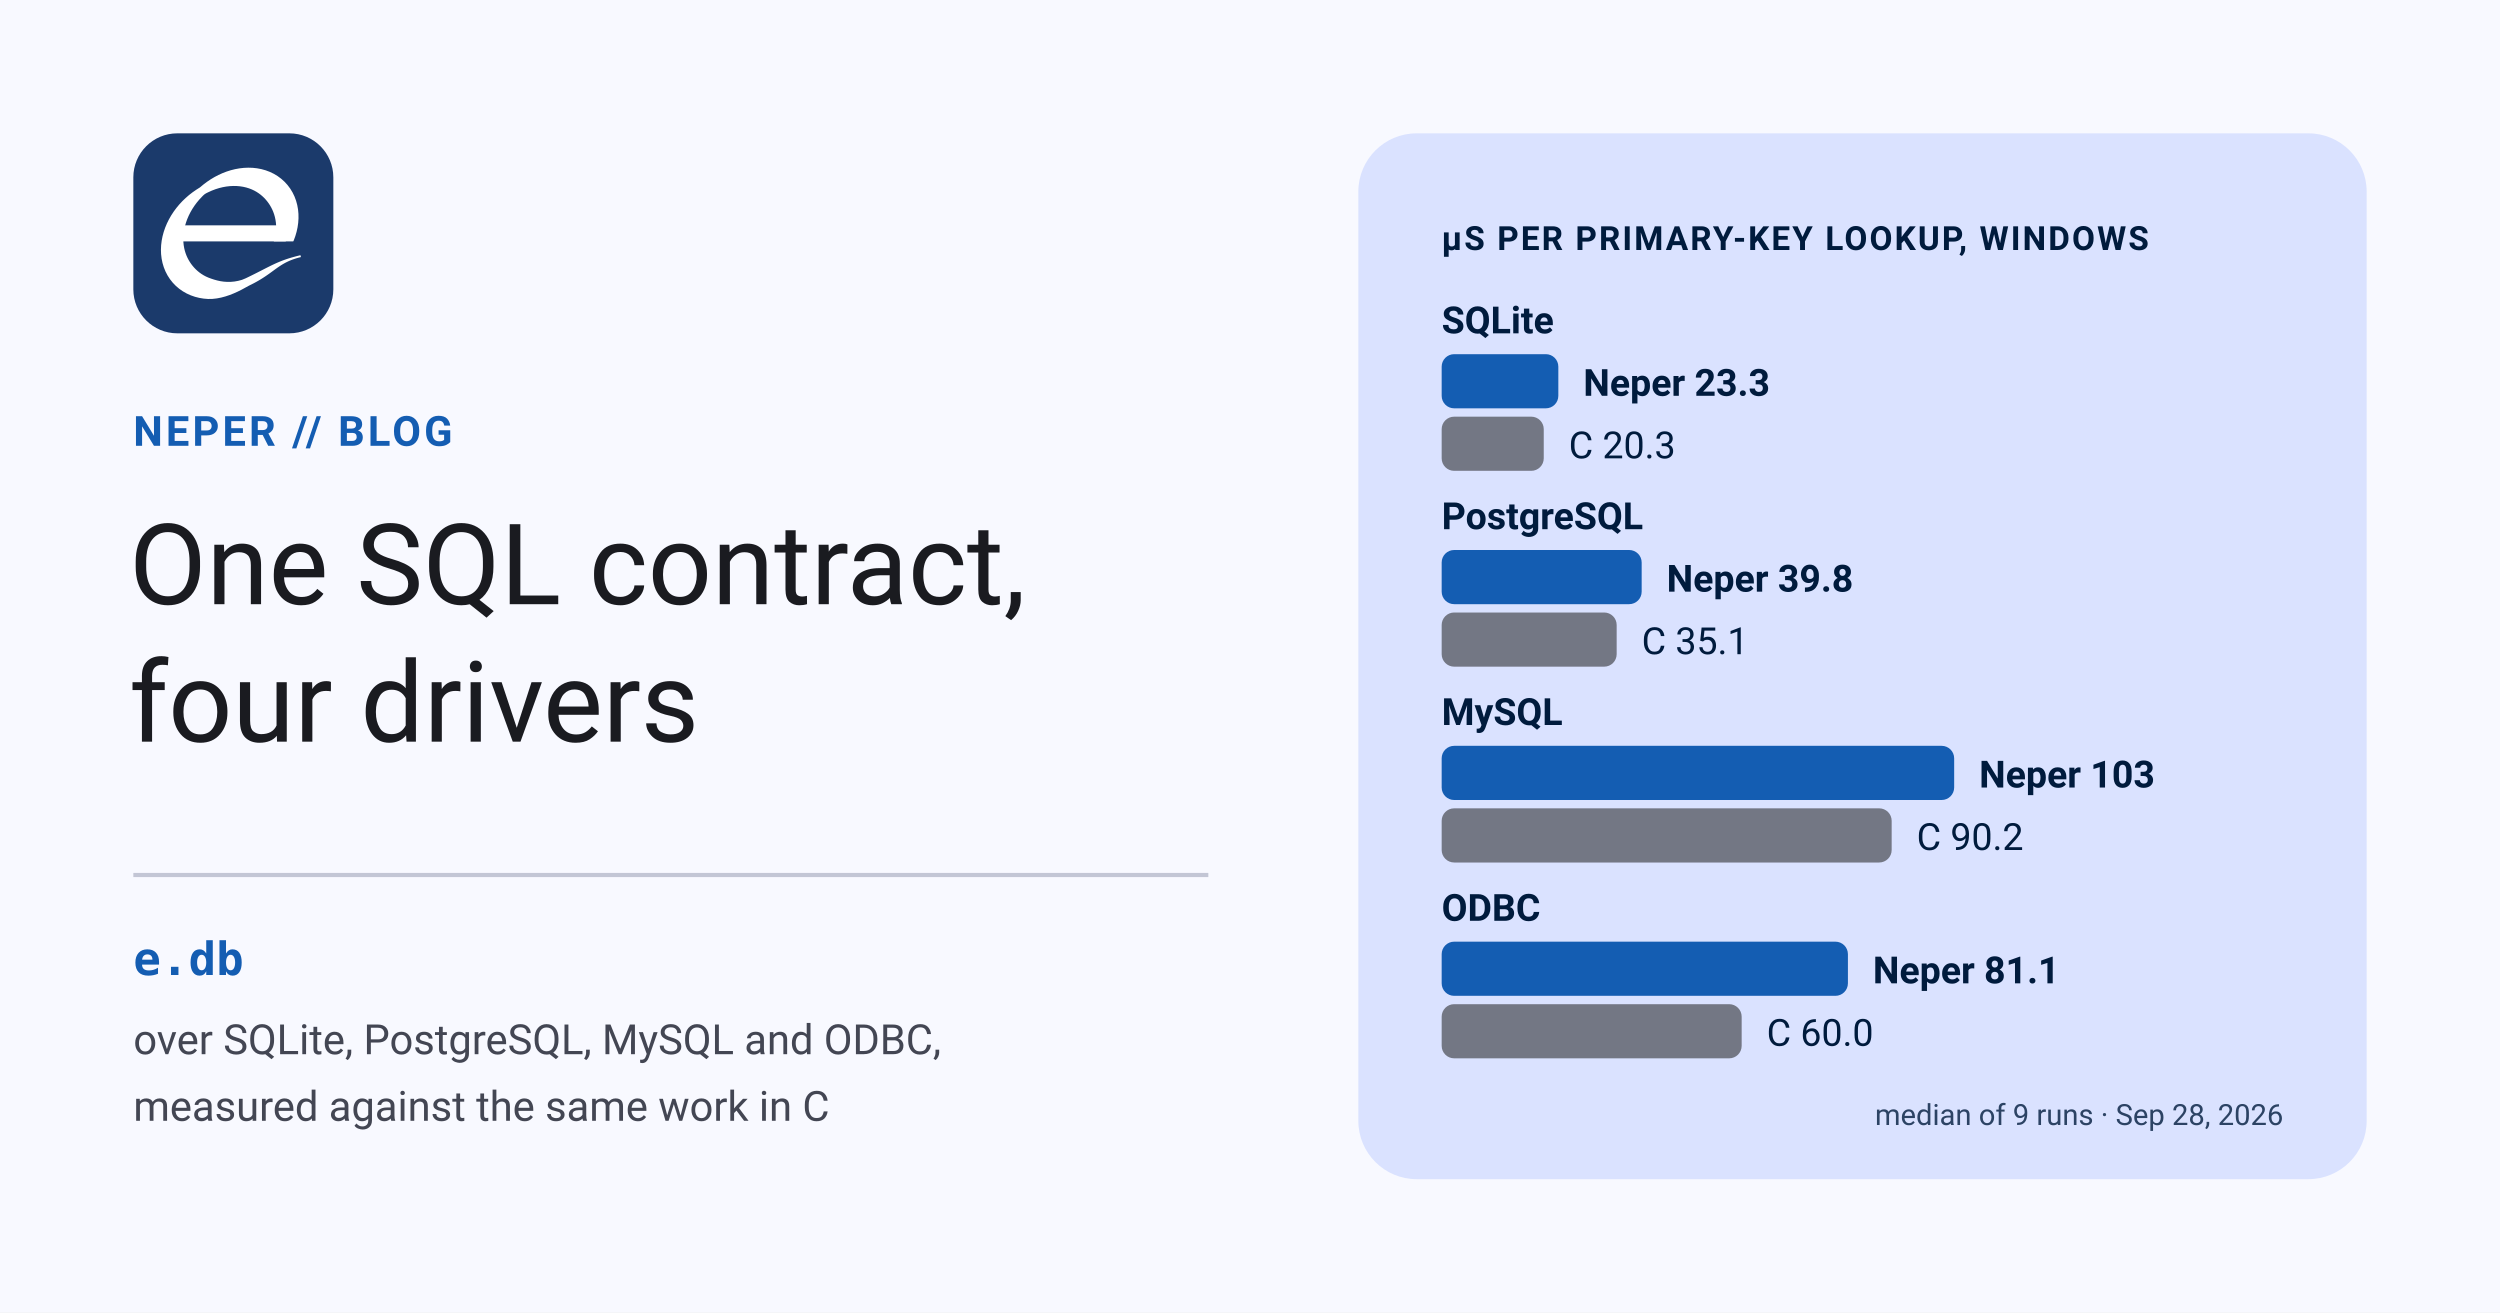
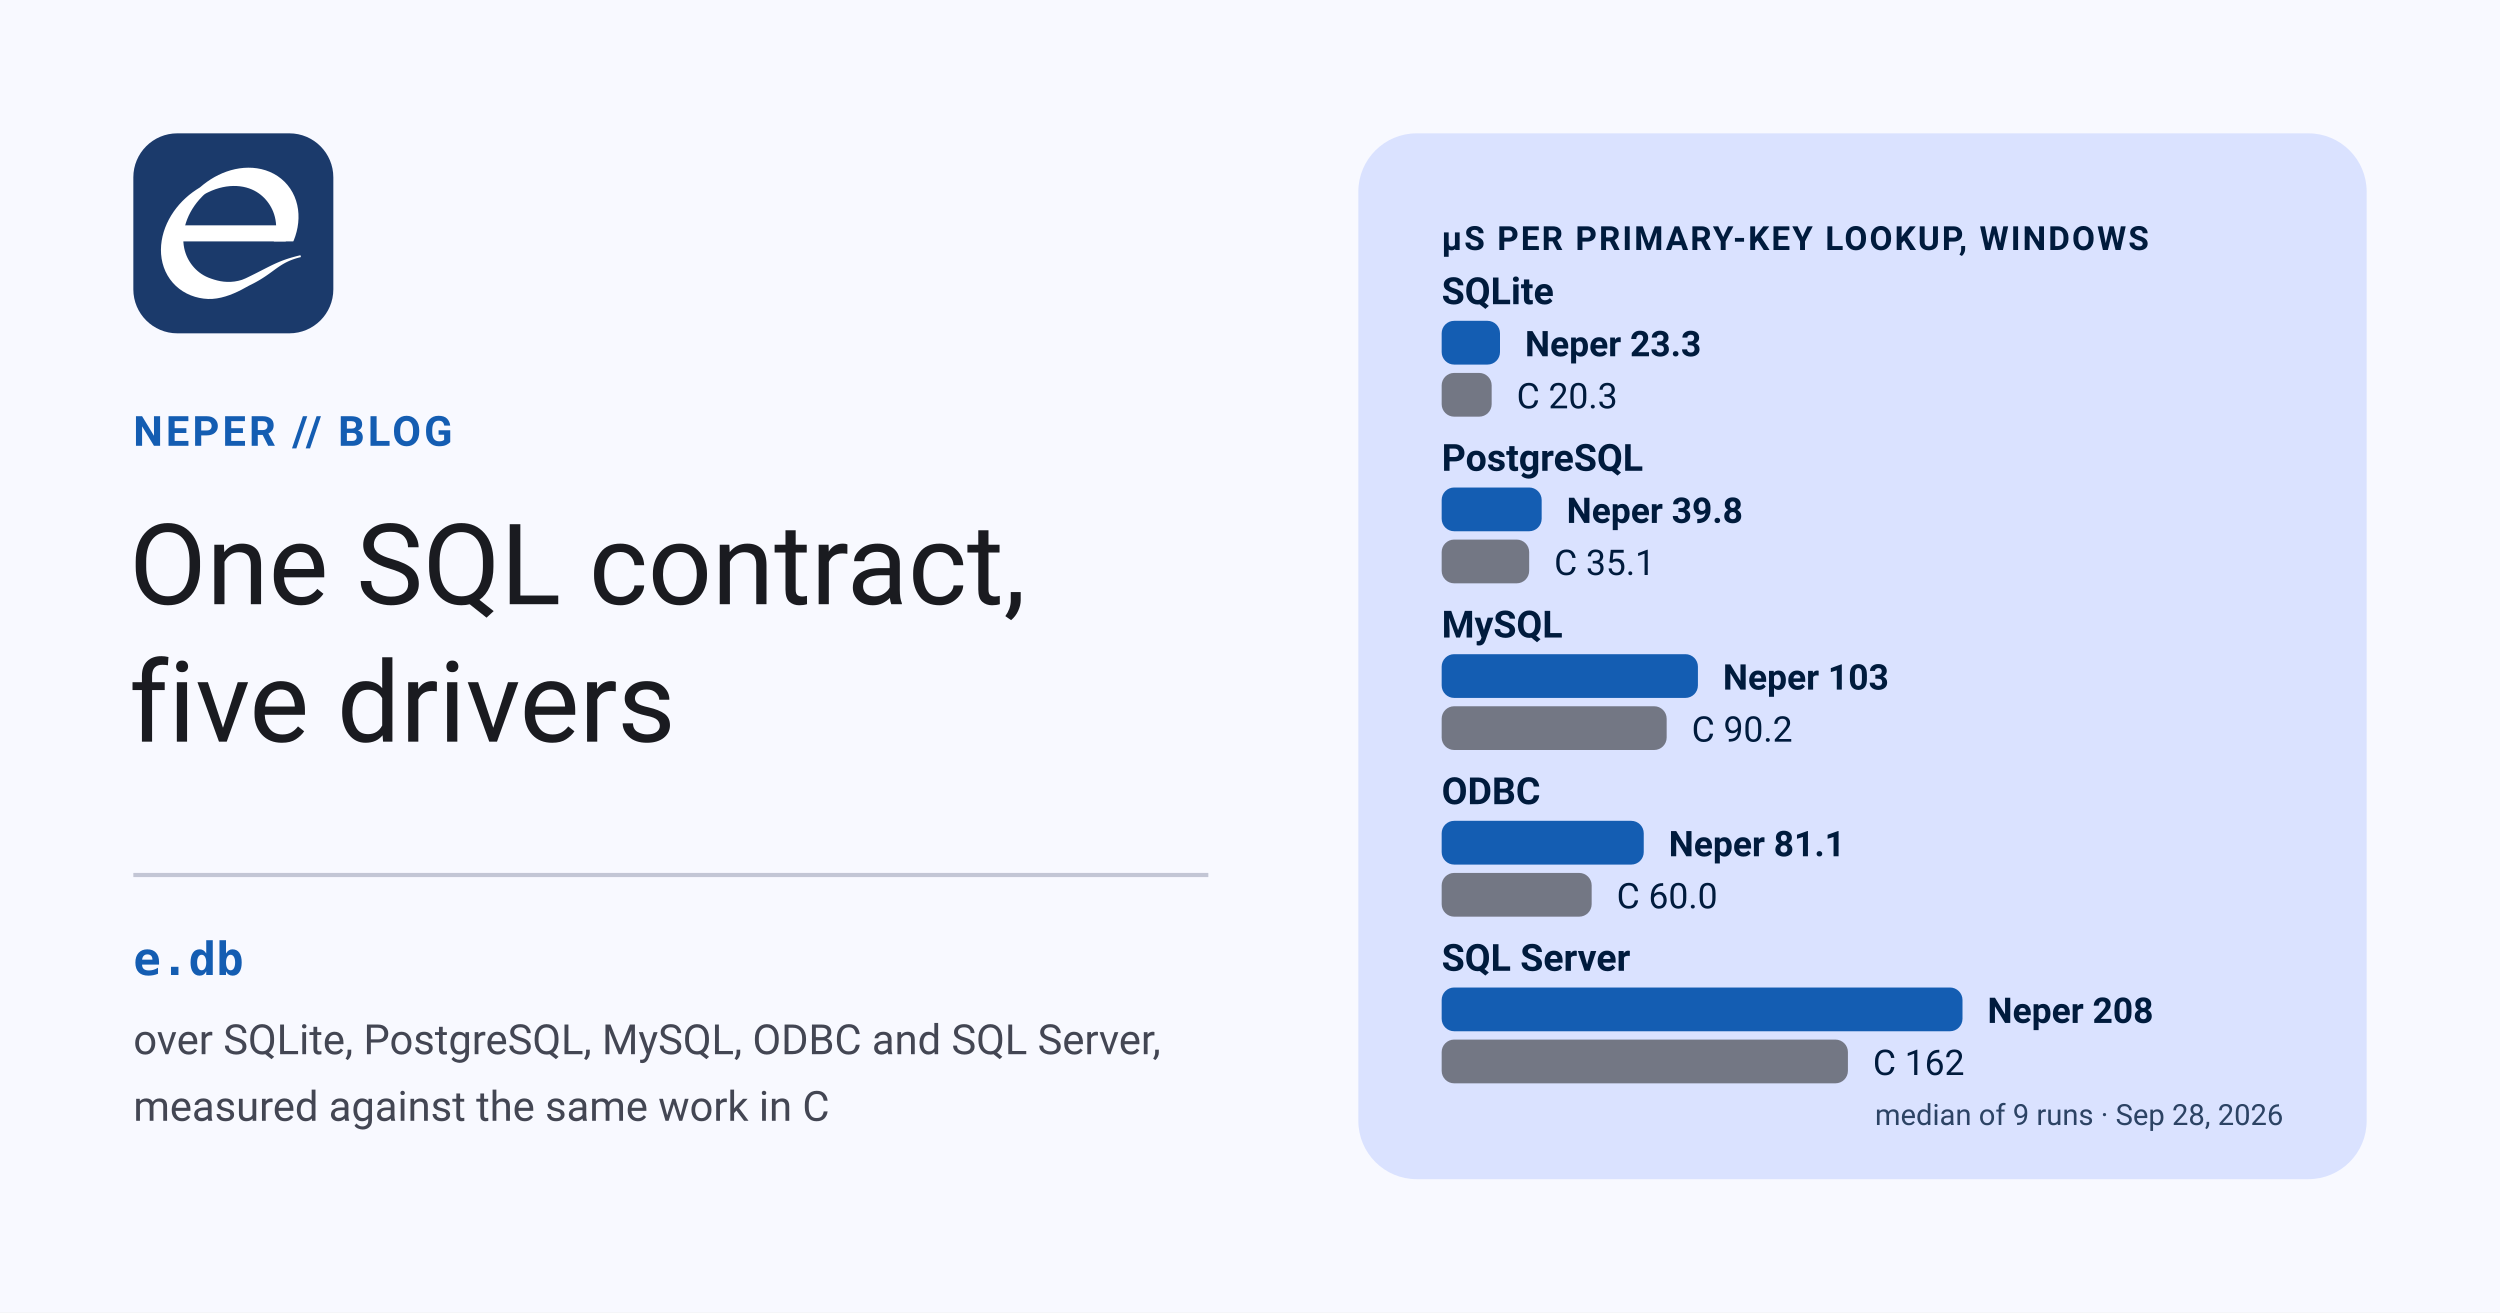
<svg xmlns="http://www.w3.org/2000/svg" viewBox="0 0 1200 630" width="1200" height="630" role="img" aria-labelledby="t d">
  <style>
    .page { fill: #f8f9ff; } .panel { fill: #dae2ff; } .ink { fill: #1a1b20; } .muted { fill: #434653; }
    .accent { fill: #145db2; } .rival { fill: #737784; } .on-panel { fill: #001b3d; } .rule { stroke: #c3c6d5; }
    .display { font-family: "Segoe UI Variable Display", "Segoe UI", -apple-system, BlinkMacSystemFont, "SF Pro Display", Roboto, "Noto Sans", system-ui, sans-serif; }
    .sans { font-family: "Segoe UI Variable Text", "Segoe UI", -apple-system, BlinkMacSystemFont, "SF Pro Text", Roboto, "Noto Sans", system-ui, sans-serif; }
    .mono { font-family: "Cascadia Code", "SF Mono", ui-monospace, Menlo, "Roboto Mono", Consolas, monospace; }
    @media (prefers-color-scheme: dark) {
      .page { fill: #121318; } .panel { fill: #00468b; } .ink { fill: #e1e2e9; } .muted { fill: #c3c6d5; }
      .accent { fill: #b3c5ff; } .rival { fill: #8d909e; } .on-panel { fill: #dae2ff; } .rule { stroke: #434653; }
    }
  </style>
  <rect class="page" width="1200" height="630" />
  <svg x="64" y="64" width="96" height="96" viewBox="0 0 512 512" aria-hidden="true">
    <rect width="512" height="512" rx="112.64" ry="112.64" fill="#1B3A6B" />
    <path fill="#FFFFFF" d="M 409.28 276.69 C 409.79 275.73 409.89 276.12 410.81 273.83 C 411.72 271.54 413.57 266.62 414.77 262.95 C 415.96 259.29 417.05 255.58 417.99 251.86 C 418.93 248.13 419.76 244.36 420.44 240.58 C 421.11 236.80 421.66 232.99 422.06 229.18 C 422.46 225.36 422.72 221.53 422.83 217.70 C 422.93 213.87 422.90 210.03 422.70 206.21 C 422.49 202.39 422.14 198.56 421.63 194.77 C 421.11 190.98 420.44 187.20 419.59 183.47 C 418.75 179.74 417.75 176.04 416.58 172.40 C 415.41 168.76 414.07 165.16 412.57 161.65 C 411.07 158.14 409.40 154.68 407.57 151.32 C 405.75 147.97 403.76 144.68 401.62 141.52 C 399.49 138.36 397.19 135.29 394.76 132.35 C 392.32 129.41 389.74 126.58 387.04 123.90 C 384.33 121.21 381.49 118.65 378.54 116.25 C 375.60 113.84 372.52 111.57 369.37 109.46 C 366.21 107.35 362.94 105.39 359.61 103.59 C 356.28 101.79 352.84 100.14 349.37 98.66 C 345.89 97.17 342.33 95.84 338.74 94.67 C 335.15 93.50 331.50 92.49 327.83 91.63 C 324.16 90.77 320.44 90.07 316.72 89.51 C 312.99 88.95 309.23 88.55 305.48 88.29 C 301.72 88.03 297.94 87.92 294.18 87.94 C 290.42 87.96 286.64 88.13 282.89 88.42 C 279.13 88.71 275.38 89.14 271.65 89.69 C 267.92 90.24 264.20 90.92 260.51 91.72 C 256.82 92.52 253.15 93.44 249.51 94.47 C 245.88 95.51 242.27 96.66 238.70 97.91 C 235.13 99.17 231.59 100.54 228.09 102.00 C 224.60 103.47 221.14 105.05 217.73 106.71 C 214.33 108.38 210.96 110.15 207.65 112.01 C 204.35 113.87 201.08 115.82 197.88 117.86 C 194.68 119.90 191.53 122.03 188.44 124.23 C 185.36 126.43 182.33 128.72 179.36 131.07 C 176.40 133.42 173.70 136.11 170.65 138.34 C 167.60 140.56 164.24 142.33 161.07 144.44 C 157.91 146.54 154.75 148.70 151.67 150.97 C 148.59 153.23 145.55 155.58 142.58 158.02 C 139.60 160.46 136.68 162.98 133.84 165.58 C 130.99 168.19 128.20 170.88 125.49 173.64 C 122.79 176.40 120.14 179.25 117.59 182.16 C 115.03 185.07 112.55 188.06 110.16 191.12 C 107.77 194.17 105.46 197.30 103.25 200.48 C 101.04 203.67 98.91 206.92 96.89 210.23 C 94.87 213.54 92.95 216.91 91.13 220.32 C 89.32 223.74 87.60 227.22 86.00 230.74 C 84.40 234.26 82.90 237.83 81.53 241.43 C 80.17 245.04 78.91 248.70 77.78 252.38 C 76.65 256.06 75.64 259.79 74.77 263.53 C 73.90 267.27 73.16 271.05 72.56 274.85 C 71.96 278.64 71.49 282.46 71.17 286.28 C 70.85 290.10 70.68 293.94 70.66 297.77 C 70.64 301.59 70.76 305.43 71.05 309.25 C 71.34 313.06 71.78 316.88 72.39 320.65 C 73.00 324.43 73.77 328.19 74.70 331.90 C 75.64 335.60 76.74 339.29 78.00 342.89 C 79.27 346.50 80.70 350.06 82.29 353.53 C 83.88 357.00 85.65 360.42 87.56 363.72 C 89.48 367.02 91.56 370.25 93.78 373.35 C 96.00 376.45 98.38 379.46 100.90 382.33 C 103.41 385.19 106.07 387.95 108.84 390.56 C 111.62 393.16 114.53 395.64 117.54 397.97 C 120.55 400.29 123.68 402.47 126.89 404.50 C 130.10 406.52 133.42 408.39 136.80 410.11 C 140.18 411.82 143.65 413.37 147.16 414.77 C 150.67 416.17 154.26 417.40 157.87 418.49 C 161.49 419.57 165.16 420.49 168.85 421.26 C 172.54 422.04 176.27 422.66 180.01 423.12 C 183.75 423.59 187.51 423.94 191.28 424.06 C 195.04 424.18 198.84 424.10 202.60 423.86 C 206.37 423.61 210.14 423.16 213.87 422.59 C 217.60 422.02 221.31 421.27 224.99 420.42 C 228.66 419.57 232.30 418.57 235.90 417.48 C 239.50 416.39 243.07 415.18 246.59 413.90 C 250.11 412.61 253.59 411.22 257.04 409.77 C 260.48 408.32 263.89 406.79 267.26 405.19 C 270.63 403.60 273.96 401.93 277.26 400.21 C 280.55 398.48 283.82 396.61 287.04 394.86 C 290.26 393.10 293.93 391.06 296.59 389.68 C 299.24 388.29 300.90 387.58 302.97 386.54 C 305.04 385.50 307.05 384.46 309.01 383.42 C 310.97 382.38 312.87 381.35 314.72 380.33 C 316.57 379.30 318.37 378.28 320.12 377.26 C 321.87 376.25 323.56 375.24 325.22 374.24 C 326.88 373.23 328.48 372.24 330.05 371.25 C 331.62 370.26 333.14 369.28 334.63 368.30 C 336.12 367.33 337.57 366.36 338.99 365.41 C 340.41 364.45 341.79 363.50 343.14 362.56 C 344.50 361.62 345.82 360.69 347.12 359.76 C 348.42 358.84 349.69 357.93 350.94 357.03 C 352.19 356.12 353.41 355.23 354.63 354.34 C 355.84 353.46 357.03 352.58 358.21 351.72 C 359.40 350.85 360.56 350.00 361.72 349.15 C 362.88 348.31 364.03 347.48 365.18 346.65 C 366.33 345.83 367.47 345.01 368.62 344.21 C 369.76 343.40 370.91 342.61 372.06 341.82 C 373.21 341.04 374.36 340.26 375.53 339.50 C 376.69 338.73 377.87 337.98 379.06 337.23 C 380.25 336.49 381.45 335.75 382.67 335.03 C 383.90 334.30 385.13 333.59 386.40 332.89 C 387.67 332.18 388.95 331.49 390.27 330.81 C 391.58 330.12 392.92 329.45 394.30 328.79 C 395.67 328.13 397.07 327.48 398.51 326.85 C 399.95 326.21 401.43 325.58 402.94 324.97 C 404.46 324.36 406.01 323.76 407.61 323.17 C 409.20 322.58 410.84 322.01 412.52 321.45 C 414.21 320.89 415.94 320.34 417.72 319.81 C 419.50 319.27 421.33 318.75 423.22 318.25 C 425.11 317.74 427.11 317.26 429.06 316.77 C 428.66 315.17 428.26 313.57 427.86 311.97 C 425.90 312.45 423.89 312.93 421.97 313.41 C 420.04 313.89 418.17 314.37 416.33 314.85 C 414.50 315.33 412.71 315.81 410.96 316.30 C 409.21 316.78 407.50 317.26 405.83 317.75 C 404.15 318.24 402.51 318.72 400.91 319.22 C 399.30 319.71 397.73 320.20 396.18 320.70 C 394.63 321.20 393.11 321.70 391.62 322.21 C 390.12 322.72 388.65 323.23 387.20 323.75 C 385.75 324.27 384.33 324.79 382.91 325.32 C 381.50 325.85 380.11 326.39 378.73 326.93 C 377.35 327.47 375.99 328.02 374.63 328.58 C 373.28 329.14 371.94 329.70 370.60 330.27 C 369.26 330.84 367.94 331.42 366.62 332.01 C 365.29 332.60 363.98 333.19 362.66 333.79 C 361.35 334.40 360.03 335.01 358.72 335.63 C 357.40 336.25 356.09 336.88 354.77 337.51 C 353.45 338.15 352.13 338.80 350.80 339.45 C 349.47 340.11 348.13 340.77 346.78 341.45 C 345.43 342.12 344.08 342.80 342.70 343.50 C 341.33 344.19 339.95 344.90 338.54 345.61 C 337.14 346.33 335.72 347.05 334.28 347.79 C 332.84 348.53 331.38 349.27 329.89 350.03 C 328.41 350.80 326.90 351.57 325.36 352.35 C 323.82 353.14 322.26 353.94 320.66 354.75 C 319.07 355.57 317.44 356.39 315.78 357.24 C 314.11 358.08 312.41 358.93 310.67 359.81 C 308.93 360.68 307.16 361.57 305.34 362.47 C 303.51 363.38 301.65 364.30 299.74 365.24 C 297.82 366.18 295.87 367.14 293.85 368.11 C 291.84 369.09 290.24 369.96 287.64 371.11 C 285.03 372.26 281.37 373.94 278.22 375.01 C 275.07 376.09 271.89 376.87 268.72 377.58 C 265.55 378.30 262.36 378.88 259.20 379.32 C 256.04 379.75 252.87 380.05 249.75 380.22 C 246.63 380.39 243.52 380.41 240.47 380.33 C 237.42 380.24 234.40 380.02 231.46 379.70 C 228.51 379.38 225.61 378.94 222.79 378.43 C 219.97 377.91 217.21 377.29 214.53 376.62 C 211.85 375.96 209.25 375.20 206.72 374.43 C 204.19 373.66 201.73 372.84 199.34 372.01 C 196.95 371.18 194.62 370.36 192.37 369.44 C 190.12 368.53 187.95 367.56 185.84 366.53 C 183.74 365.51 181.72 364.42 179.76 363.29 C 177.81 362.17 175.93 360.99 174.12 359.77 C 172.31 358.56 170.58 357.30 168.91 356.02 C 167.24 354.73 165.63 353.41 164.09 352.06 C 162.54 350.71 161.06 349.32 159.63 347.91 C 158.20 346.50 156.82 345.06 155.49 343.59 C 154.16 342.12 152.88 340.62 151.64 339.09 C 150.40 337.56 149.21 335.99 148.05 334.39 C 146.89 332.78 145.78 331.14 144.70 329.45 C 143.62 327.77 142.58 326.04 141.58 324.26 C 140.58 322.48 139.62 320.66 138.70 318.77 C 137.79 316.89 136.91 314.95 136.08 312.96 C 135.26 310.96 134.48 308.91 133.76 306.80 C 133.03 304.68 132.36 302.51 131.75 300.27 C 131.15 298.04 130.60 295.74 130.12 293.39 C 129.65 291.04 129.24 288.62 128.91 286.16 C 128.58 283.69 128.32 281.16 128.15 278.59 C 127.97 276.02 127.88 273.39 127.88 270.72 C 127.88 268.06 127.96 265.34 128.13 262.59 C 128.31 259.85 128.58 257.06 128.94 254.24 C 129.31 251.43 129.76 248.58 130.32 245.72 C 130.88 242.86 131.53 239.97 132.29 237.08 C 133.04 234.18 133.89 231.27 134.84 228.36 C 135.79 225.45 136.84 222.53 137.99 219.63 C 139.13 216.73 140.38 213.82 141.72 210.93 C 143.06 208.05 144.49 205.17 146.02 202.33 C 147.55 199.48 149.18 196.65 150.89 193.86 C 152.60 191.07 154.41 188.30 156.30 185.58 C 158.19 182.86 160.18 180.18 162.24 177.54 C 164.30 174.91 166.45 172.32 168.67 169.79 C 170.89 167.27 173.19 164.77 175.58 162.38 C 177.97 159.99 180.29 157.42 183.02 155.47 C 185.75 153.52 188.95 152.19 191.96 150.71 C 194.97 149.22 198.03 147.85 201.09 146.57 C 204.15 145.29 207.24 144.12 210.33 143.05 C 213.41 141.97 216.52 141.01 219.61 140.14 C 222.71 139.28 225.81 138.51 228.89 137.86 C 231.98 137.20 235.06 136.65 238.11 136.20 C 241.16 135.75 244.20 135.40 247.20 135.16 C 250.20 134.91 253.18 134.77 256.11 134.73 C 259.05 134.68 261.95 134.74 264.79 134.89 C 267.64 135.04 270.44 135.29 273.19 135.62 C 275.93 135.95 278.63 136.38 281.25 136.89 C 283.88 137.40 286.44 138.00 288.94 138.66 C 291.43 139.33 293.86 140.08 296.22 140.90 C 298.57 141.71 300.86 142.60 303.07 143.54 C 305.28 144.49 307.41 145.50 309.47 146.55 C 311.53 147.61 313.51 148.73 315.42 149.88 C 317.34 151.03 319.17 152.23 320.94 153.47 C 322.71 154.70 324.40 155.98 326.04 157.28 C 327.68 158.59 329.24 159.93 330.75 161.30 C 332.27 162.67 333.72 164.07 335.12 165.49 C 336.52 166.92 337.87 168.38 339.17 169.87 C 340.47 171.35 341.73 172.87 342.94 174.42 C 344.16 175.98 345.33 177.56 346.46 179.19 C 347.60 180.82 348.69 182.48 349.75 184.19 C 350.81 185.90 351.82 187.66 352.80 189.47 C 353.78 191.27 354.72 193.13 355.61 195.04 C 356.50 196.96 357.35 198.93 358.15 200.96 C 358.94 202.98 359.70 205.07 360.39 207.22 C 361.08 209.37 361.72 211.57 362.29 213.84 C 362.86 216.11 363.37 218.44 363.80 220.83 C 364.24 223.21 364.61 225.66 364.90 228.16 C 365.18 230.66 365.40 233.21 365.52 235.81 C 365.65 238.41 365.69 241.07 365.64 243.76 C 365.60 246.45 365.46 249.19 365.23 251.96 C 365.00 254.72 365.21 256.24 364.26 260.36 C 363.32 264.48 361.14 271.24 359.58 276.69 C 376.15 276.69 392.72 276.69 409.28 276.69 Z" />
    <path fill="#FFFFFF" d="M 103.25 276.69 C 109.23 276.69 115.21 276.69 121.19 276.69 C 127.17 276.69 133.15 276.69 139.13 276.69 C 145.11 276.69 151.09 276.69 157.07 276.69 C 163.05 276.69 169.03 276.69 175.01 276.69 C 180.99 276.69 186.97 276.69 192.95 276.69 C 198.93 276.69 204.91 276.69 210.89 276.69 C 216.87 276.69 222.85 276.69 228.83 276.69 C 234.81 276.69 240.79 276.69 246.77 276.69 C 252.75 276.69 258.73 276.69 264.71 276.69 C 270.69 276.69 276.67 276.69 282.65 276.69 C 288.63 276.69 294.61 276.69 300.59 276.69 C 306.57 276.69 312.55 276.69 318.53 276.69 C 324.51 276.69 330.49 276.69 336.47 276.69 C 342.45 276.69 348.43 276.69 354.41 276.69 C 360.39 276.69 366.37 276.69 372.35 276.69 C 378.33 276.69 384.31 276.69 390.29 276.69 C 390.29 262.96 390.29 249.24 390.29 235.51 C 384.31 235.51 378.33 235.51 372.35 235.51 C 366.37 235.51 360.39 235.51 354.41 235.51 C 348.43 235.51 342.45 235.51 336.47 235.51 C 330.49 235.51 324.51 235.51 318.53 235.51 C 312.55 235.51 306.57 235.51 300.59 235.51 C 294.61 235.51 288.63 235.51 282.65 235.51 C 276.67 235.51 270.69 235.51 264.71 235.51 C 258.73 235.51 252.75 235.51 246.77 235.51 C 240.79 235.51 234.81 235.51 228.83 235.51 C 222.85 235.51 216.87 235.51 210.89 235.51 C 204.91 235.51 198.93 235.51 192.95 235.51 C 186.97 235.51 180.99 235.51 175.01 235.51 C 169.03 235.51 163.05 235.51 157.07 235.51 C 151.09 235.51 145.11 235.51 139.13 235.51 C 133.15 235.51 127.17 235.51 121.19 235.51 C 115.21 235.51 109.23 235.51 103.25 235.51 C 103.25 249.24 103.25 262.96 103.25 276.69 Z" />
  </svg>
  <text class="sans accent" x="64" y="214" font-size="20" font-weight="600" letter-spacing="1.5">NEPER // BLOG</text>
  <text class="display ink" font-size="54" font-weight="400">
    <tspan x="62" y="290">One SQL contract,</tspan>
-     <tspan x="62" y="356">four drivers</tspan>
+     <tspan x="62" y="356">five drivers</tspan>
  </text>
  <line class="rule" x1="64" y1="420" x2="580" y2="420" stroke-width="2" />
  <text class="mono accent" x="64" y="468" font-size="22" font-weight="600">e.db</text>
-   <text class="sans muted" x="64" y="506" font-size="20">over SQLite, PostgreSQL, MySQL and ODBC,</text>
+   <text class="sans muted" x="64" y="506" font-size="20">over SQLite, PostgreSQL, MySQL, ODBC and SQL Server,</text>
  <text class="sans muted" x="64" y="538" font-size="20">measured against the same work in C</text>
  <rect class="panel" x="652" y="64" width="484" height="502" rx="28" />
  <text class="sans on-panel" x="692" y="120" font-size="16" font-weight="600" letter-spacing="1">µS PER PRIMARY-KEY LOOKUP, WINDOWS</text>
-   <text class="sans on-panel" x="692" y="160" font-size="18" font-weight="600">SQLite</text>
-   <rect class="accent" x="692" y="170" width="56" height="26" rx="6" />
-   <text class="sans on-panel" x="760" y="190" font-size="18" font-weight="600">Neper 23.3</text>
-   <rect class="rival" x="692" y="200" width="49" height="26" rx="6" />
-   <text class="sans on-panel" x="753" y="220" font-size="18">C 20.3</text>
-   <text class="sans on-panel" x="692" y="254" font-size="18" font-weight="600">PostgreSQL</text>
-   <rect class="accent" x="692" y="264" width="96" height="26" rx="6" />
-   <text class="sans on-panel" x="800" y="284" font-size="18" font-weight="600">Neper 39.8</text>
-   <rect class="rival" x="692" y="294" width="84" height="26" rx="6" />
-   <text class="sans on-panel" x="788" y="314" font-size="18">C 35.1</text>
-   <text class="sans on-panel" x="692" y="348" font-size="18" font-weight="600">MySQL</text>
-   <rect class="accent" x="692" y="358" width="246" height="26" rx="6" />
-   <text class="sans on-panel" x="950" y="378" font-size="18" font-weight="600">Neper 103</text>
-   <rect class="rival" x="692" y="388" width="216" height="26" rx="6" />
-   <text class="sans on-panel" x="920" y="408" font-size="18">C 90.2</text>
-   <text class="sans on-panel" x="692" y="442" font-size="18" font-weight="600">ODBC</text>
-   <rect class="accent" x="692" y="452" width="195" height="26" rx="6" />
-   <text class="sans on-panel" x="899" y="472" font-size="18" font-weight="600">Neper 81.1</text>
-   <rect class="rival" x="692" y="482" width="144" height="26" rx="6" />
-   <text class="sans on-panel" x="848" y="502" font-size="18">C 60.0</text>
+   <text class="sans on-panel" x="692" y="146" font-size="18" font-weight="600">SQLite</text>
+   <rect class="accent" x="692" y="154" width="28" height="21" rx="6" />
+   <text class="sans on-panel" x="732" y="171" font-size="17" font-weight="600">Neper 23.3</text>
+   <rect class="rival" x="692" y="179" width="24" height="21" rx="6" />
+   <text class="sans on-panel" x="728" y="196" font-size="17">C 20.3</text>
+   <text class="sans on-panel" x="692" y="226" font-size="18" font-weight="600">PostgreSQL</text>
+   <rect class="accent" x="692" y="234" width="48" height="21" rx="6" />
+   <text class="sans on-panel" x="752" y="251" font-size="17" font-weight="600">Neper 39.8</text>
+   <rect class="rival" x="692" y="259" width="42" height="21" rx="6" />
+   <text class="sans on-panel" x="746" y="276" font-size="17">C 35.1</text>
+   <text class="sans on-panel" x="692" y="306" font-size="18" font-weight="600">MySQL</text>
+   <rect class="accent" x="692" y="314" width="123" height="21" rx="6" />
+   <text class="sans on-panel" x="827" y="331" font-size="17" font-weight="600">Neper 103</text>
+   <rect class="rival" x="692" y="339" width="108" height="21" rx="6" />
+   <text class="sans on-panel" x="812" y="356" font-size="17">C 90.2</text>
+   <text class="sans on-panel" x="692" y="386" font-size="18" font-weight="600">ODBC</text>
+   <rect class="accent" x="692" y="394" width="97" height="21" rx="6" />
+   <text class="sans on-panel" x="801" y="411" font-size="17" font-weight="600">Neper 81.1</text>
+   <rect class="rival" x="692" y="419" width="72" height="21" rx="6" />
+   <text class="sans on-panel" x="776" y="436" font-size="17">C 60.0</text>
+   <text class="sans on-panel" x="692" y="466" font-size="18" font-weight="600">SQL Server</text>
+   <rect class="accent" x="692" y="474" width="250" height="21" rx="6" />
+   <text class="sans on-panel" x="954" y="491" font-size="17" font-weight="600">Neper 208</text>
+   <rect class="rival" x="692" y="499" width="195" height="21" rx="6" />
+   <text class="sans on-panel" x="899" y="516" font-size="17">C 162</text>
  <text class="sans on-panel" x="1096" y="540" font-size="14" text-anchor="end" opacity=".8">median of 9 runs · Sep 28, 2026</text>
</svg>
